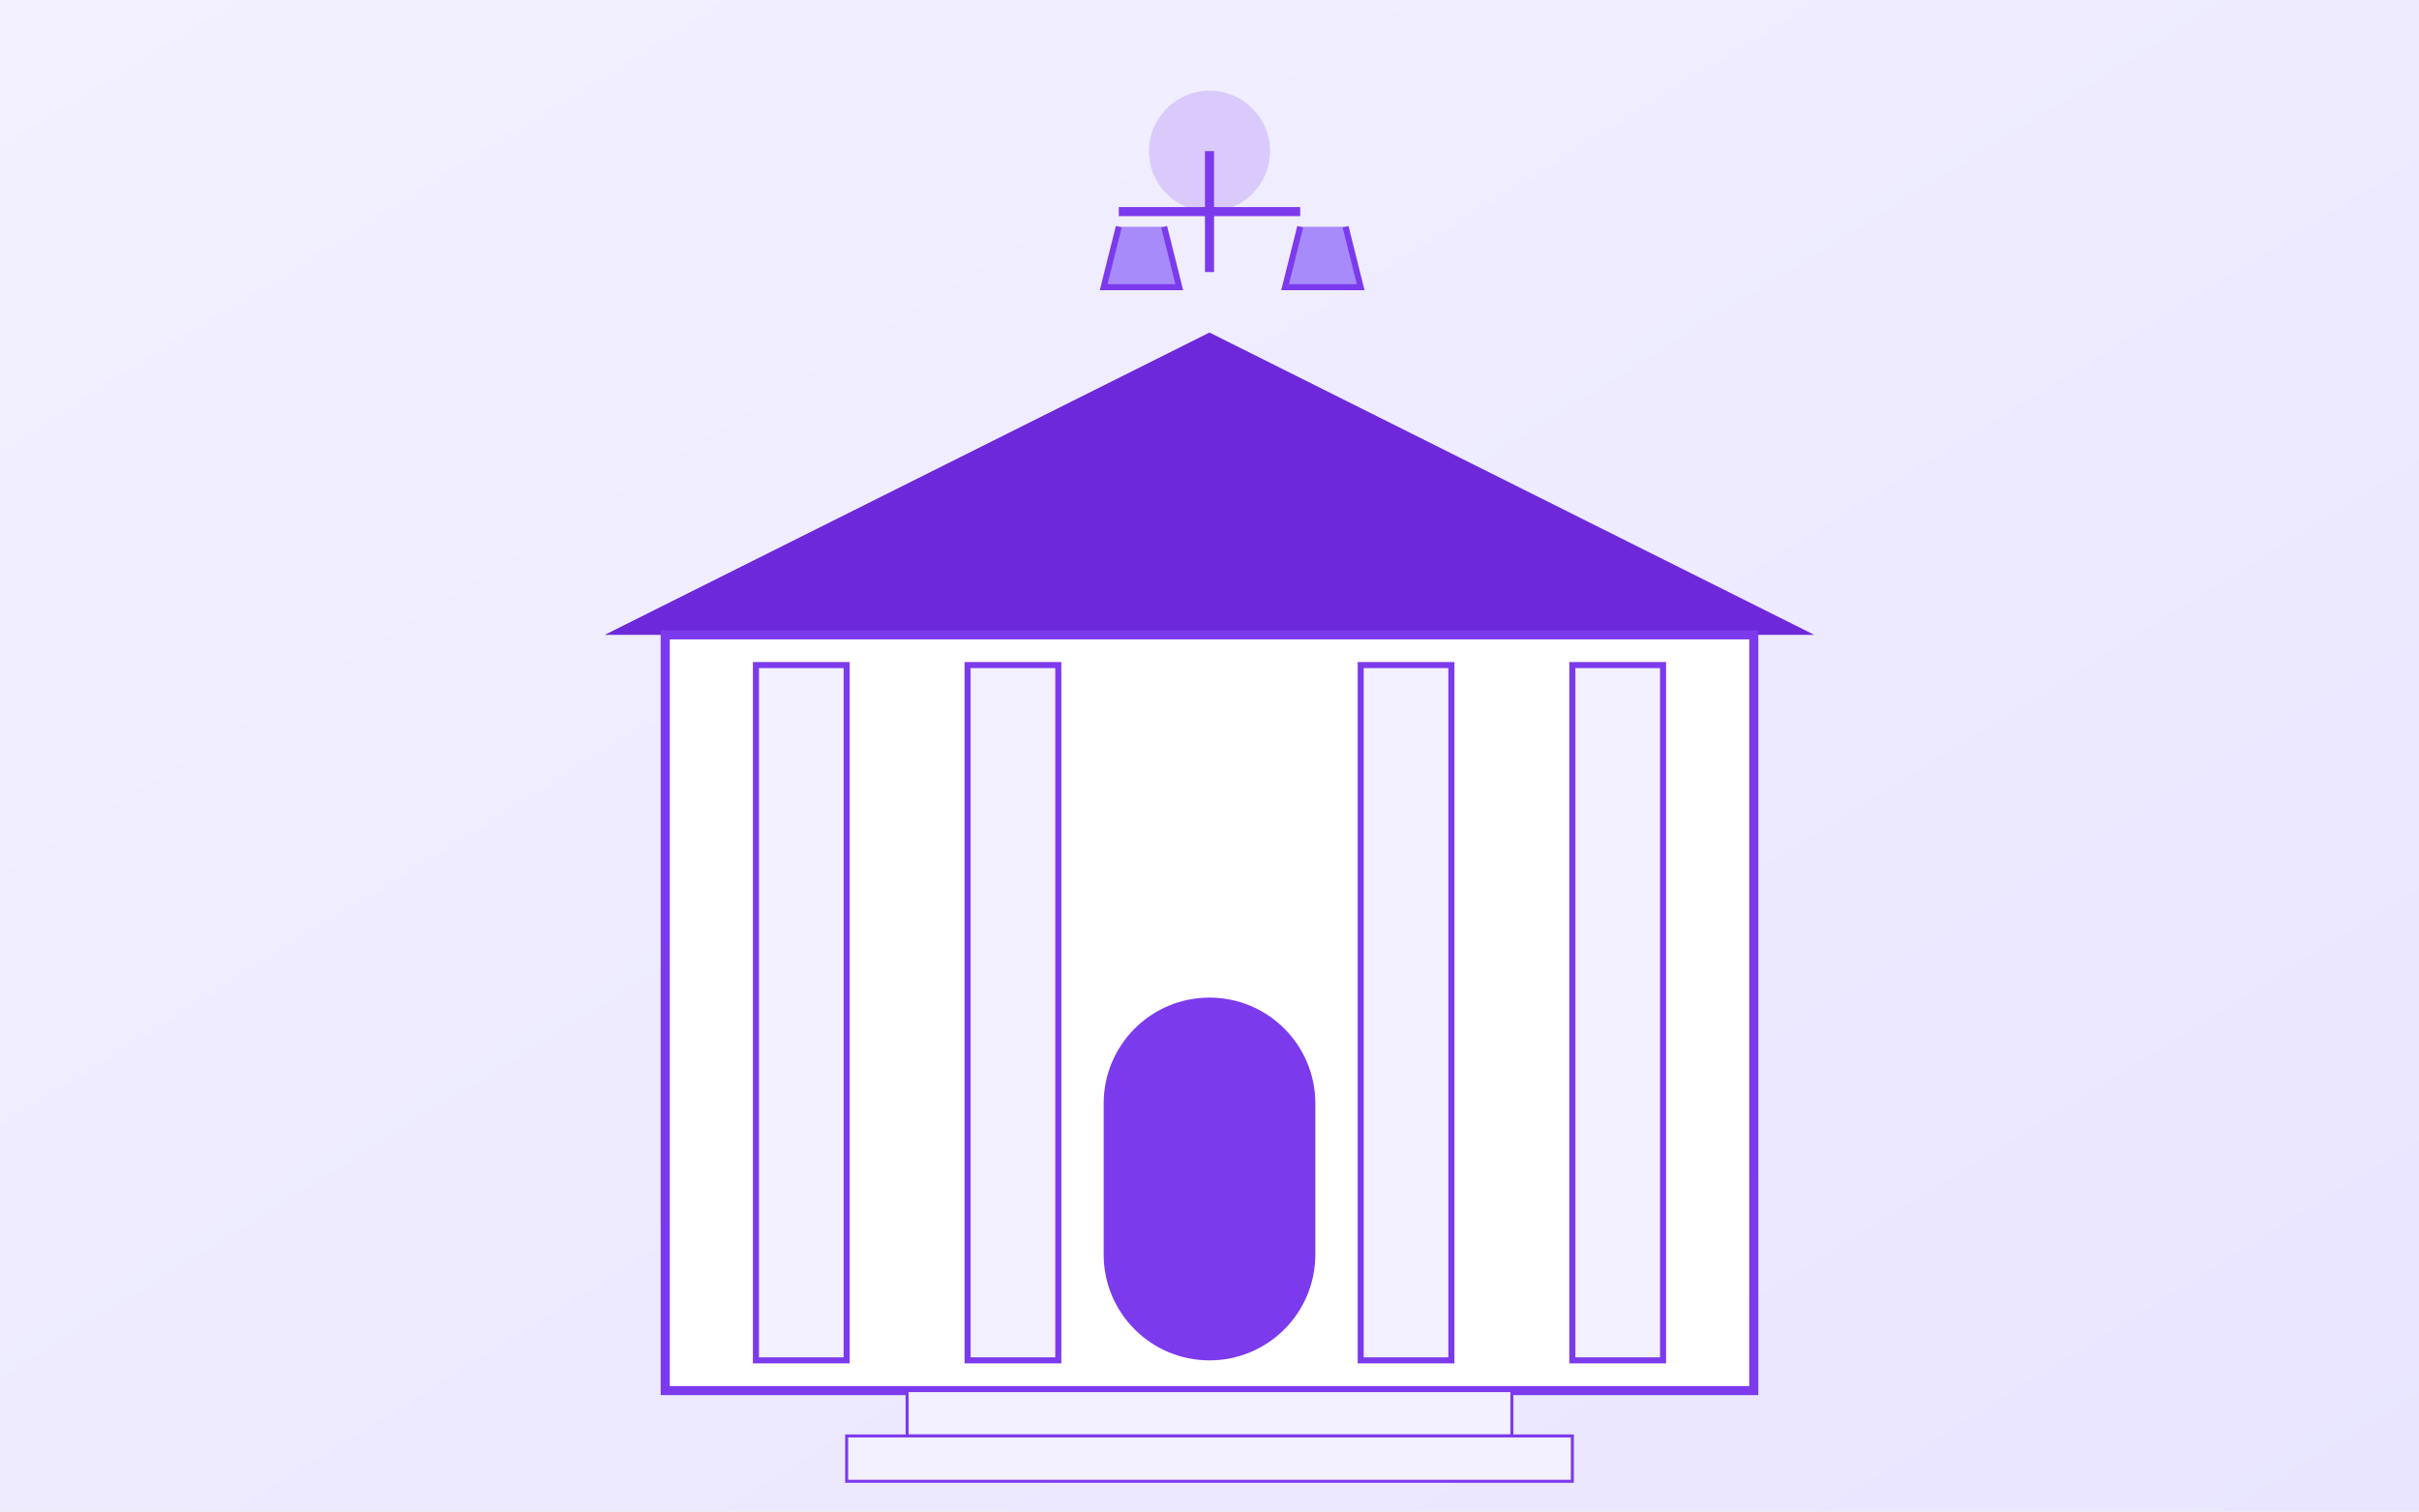
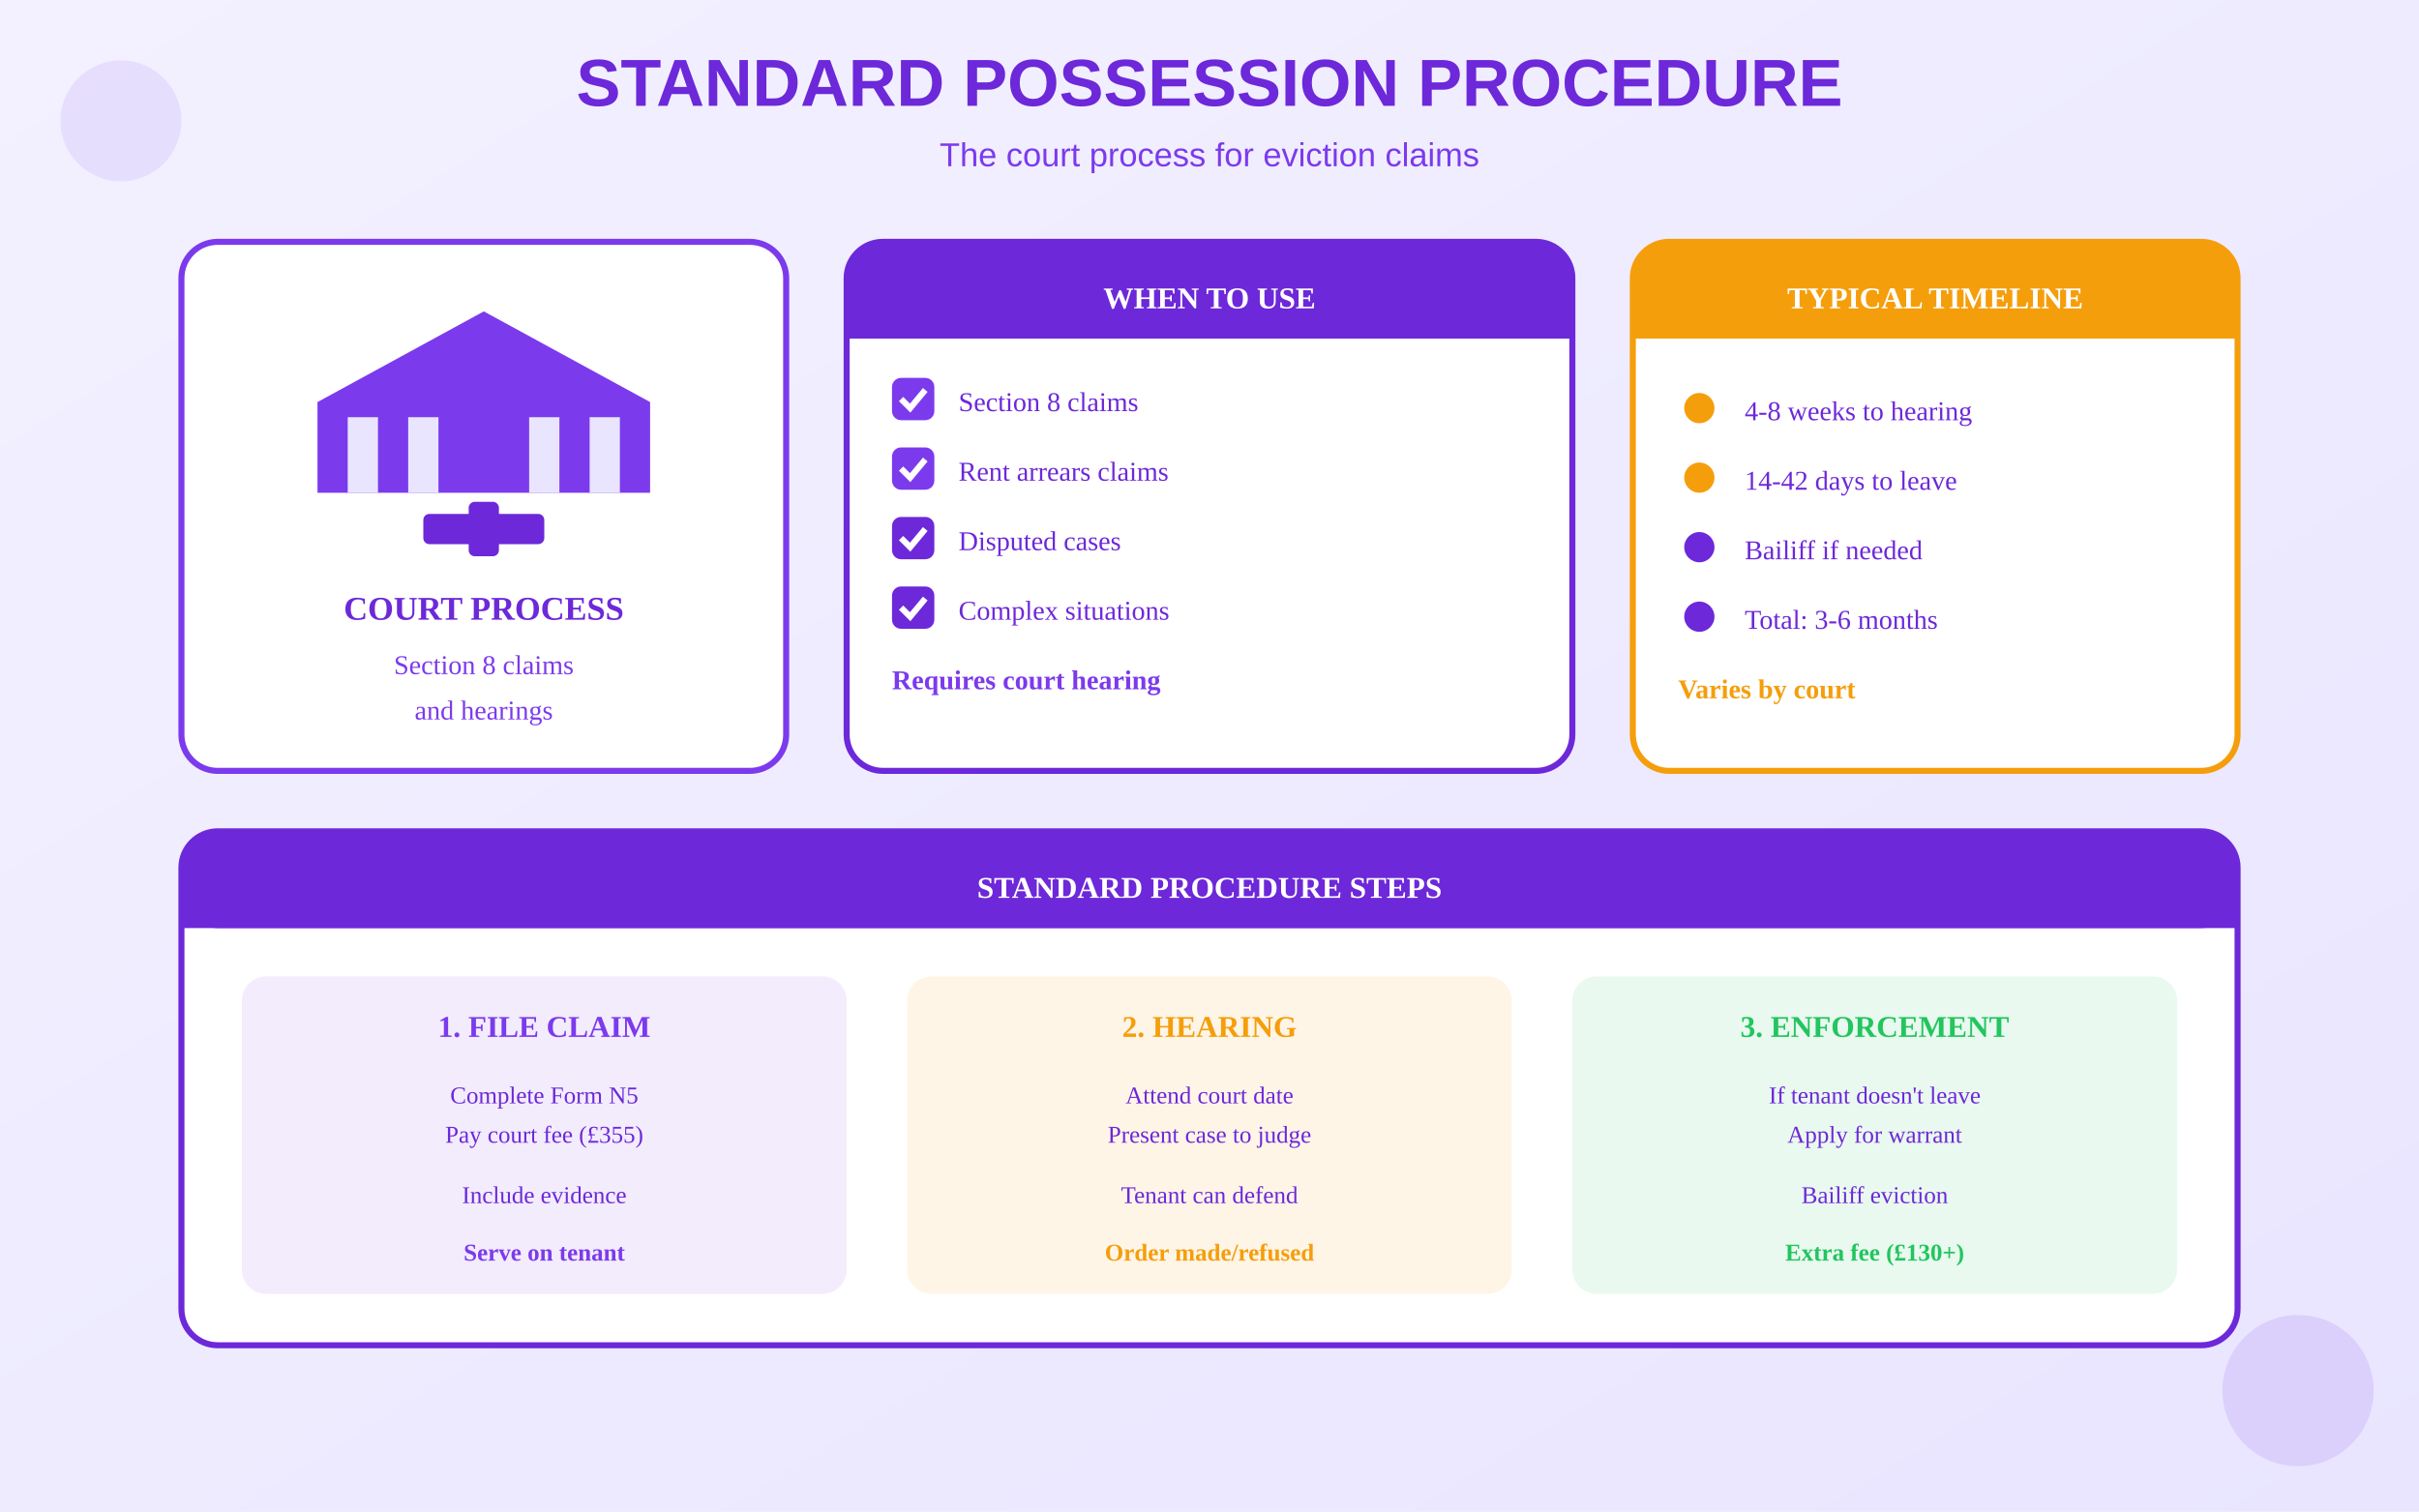
<svg xmlns="http://www.w3.org/2000/svg" viewBox="0 0 800 500">
  <defs>
    <linearGradient id="bgGrad" x1="0%" y1="0%" x2="100%" y2="100%">
      <stop offset="0%" style="stop-color:#F3F1FF" />
      <stop offset="100%" style="stop-color:#E9E5FF" />
    </linearGradient>
  </defs>
  <rect width="800" height="500" fill="url(#bgGrad)" />
-   <g transform="translate(200, 80)">
-     <path d="M0 130 L200 30 L400 130" fill="#6D28D9" />
-     <rect x="20" y="130" width="360" height="250" fill="white" stroke="#7C3AED" stroke-width="3" />
-     <rect x="50" y="140" width="30" height="230" fill="#F3F1FF" stroke="#7C3AED" stroke-width="2" />
-     <rect x="120" y="140" width="30" height="230" fill="#F3F1FF" stroke="#7C3AED" stroke-width="2" />
-     <rect x="250" y="140" width="30" height="230" fill="#F3F1FF" stroke="#7C3AED" stroke-width="2" />
-     <rect x="320" y="140" width="30" height="230" fill="#F3F1FF" stroke="#7C3AED" stroke-width="2" />
-     <rect x="165" y="250" width="70" height="120" rx="35" fill="#7C3AED" />
-     <rect x="100" y="380" width="200" height="15" fill="#F3F1FF" stroke="#7C3AED" stroke-width="1" />
-     <rect x="80" y="395" width="240" height="15" fill="#F3F1FF" stroke="#7C3AED" stroke-width="1" />
+   <text x="400" y="35" text-anchor="middle" fill="#6D28D9" font-size="22" font-weight="bold" font-family="Arial">STANDARD POSSESSION PROCEDURE</text>
+   <text x="400" y="55" text-anchor="middle" fill="#7C3AED" font-size="11" font-family="Arial">The court process for eviction claims</text>
+   <g transform="translate(60, 80)">
+     <rect x="0" y="0" width="200" height="175" rx="12" fill="white" stroke="#7C3AED" stroke-width="2" />
+     <g transform="translate(35, 8)">
+       <path d="M65 15 L10 45 L10 75 L120 75 L120 45 Z" fill="#7C3AED" />
+       <rect x="20" y="50" width="10" height="25" fill="#E9E5FF" />
+       <rect x="40" y="50" width="10" height="25" fill="#E9E5FF" />
+       <rect x="80" y="50" width="10" height="25" fill="#E9E5FF" />
+       <rect x="100" y="50" width="10" height="25" fill="#E9E5FF" />
+       <rect x="45" y="82" width="40" height="10" rx="2" fill="#6D28D9" />
+       <rect x="60" y="78" width="10" height="18" rx="2" fill="#6D28D9" />
+     </g>
+     <text x="100" y="125" text-anchor="middle" fill="#6D28D9" font-size="11" font-weight="bold">COURT PROCESS</text>
+     <text x="100" y="143" text-anchor="middle" fill="#7C3AED" font-size="9">Section 8 claims</text>
+     <text x="100" y="158" text-anchor="middle" fill="#7C3AED" font-size="9">and hearings</text>
  </g>
-   <g transform="translate(350, 25)">
-     <circle cx="50" cy="25" r="20" fill="#7C3AED" opacity="0.2" />
-     <line x1="50" y1="25" x2="50" y2="65" stroke="#7C3AED" stroke-width="3" />
-     <line x1="20" y1="45" x2="80" y2="45" stroke="#7C3AED" stroke-width="3" />
-     <path d="M20 50 L15 70 L40 70 L35 50" fill="#A78BFA" stroke="#7C3AED" stroke-width="2" />
-     <path d="M80 50 L75 70 L100 70 L95 50" fill="#A78BFA" stroke="#7C3AED" stroke-width="2" />
+   <g transform="translate(280, 80)">
+     <rect x="0" y="0" width="240" height="175" rx="12" fill="white" stroke="#6D28D9" stroke-width="2" />
+     <rect x="0" y="0" width="240" height="32" rx="12" fill="#6D28D9" />
+     <rect x="0" y="20" width="240" height="12" fill="#6D28D9" />
+     <text x="120" y="22" text-anchor="middle" fill="white" font-size="10" font-weight="bold">WHEN TO USE</text>
+     <g transform="translate(15, 45)">
+       <rect x="0" y="0" width="14" height="14" rx="3" fill="#7C3AED" />
+       <path d="M3 7 L6 10 L11 4" stroke="white" stroke-width="2" fill="none" />
+       <text x="22" y="11" fill="#6D28D9" font-size="9">Section 8 claims</text>
+     </g>
+     <g transform="translate(15, 68)">
+       <rect x="0" y="0" width="14" height="14" rx="3" fill="#7C3AED" />
+       <path d="M3 7 L6 10 L11 4" stroke="white" stroke-width="2" fill="none" />
+       <text x="22" y="11" fill="#6D28D9" font-size="9">Rent arrears claims</text>
+     </g>
+     <g transform="translate(15, 91)">
+       <rect x="0" y="0" width="14" height="14" rx="3" fill="#6D28D9" />
+       <path d="M3 7 L6 10 L11 4" stroke="white" stroke-width="2" fill="none" />
+       <text x="22" y="11" fill="#6D28D9" font-size="9">Disputed cases</text>
+     </g>
+     <g transform="translate(15, 114)">
+       <rect x="0" y="0" width="14" height="14" rx="3" fill="#6D28D9" />
+       <path d="M3 7 L6 10 L11 4" stroke="white" stroke-width="2" fill="none" />
+       <text x="22" y="11" fill="#6D28D9" font-size="9">Complex situations</text>
+     </g>
+     <g transform="translate(15, 137)">
+       <text x="0" y="11" fill="#7C3AED" font-size="9" font-weight="bold">Requires court hearing</text>
+     </g>
  </g>
+   <g transform="translate(540, 80)">
+     <rect x="0" y="0" width="200" height="175" rx="12" fill="white" stroke="#F59E0B" stroke-width="2" />
+     <rect x="0" y="0" width="200" height="32" rx="12" fill="#F59E0B" />
+     <rect x="0" y="20" width="200" height="12" fill="#F59E0B" />
+     <text x="100" y="22" text-anchor="middle" fill="white" font-size="10" font-weight="bold">TYPICAL TIMELINE</text>
+     <g transform="translate(15, 48)">
+       <circle cx="7" cy="7" r="5" fill="#F59E0B" />
+       <text x="22" y="11" fill="#6D28D9" font-size="9">4-8 weeks to hearing</text>
+     </g>
+     <g transform="translate(15, 71)">
+       <circle cx="7" cy="7" r="5" fill="#F59E0B" />
+       <text x="22" y="11" fill="#6D28D9" font-size="9">14-42 days to leave</text>
+     </g>
+     <g transform="translate(15, 94)">
+       <circle cx="7" cy="7" r="5" fill="#6D28D9" />
+       <text x="22" y="11" fill="#6D28D9" font-size="9">Bailiff if needed</text>
+     </g>
+     <g transform="translate(15, 117)">
+       <circle cx="7" cy="7" r="5" fill="#6D28D9" />
+       <text x="22" y="11" fill="#6D28D9" font-size="9">Total: 3-6 months</text>
+     </g>
+     <g transform="translate(15, 140)">
+       <text x="0" y="11" fill="#F59E0B" font-size="9" font-weight="bold">Varies by court</text>
+     </g>
+   </g>
+   <g transform="translate(60, 275)">
+     <rect x="0" y="0" width="680" height="170" rx="12" fill="white" stroke="#6D28D9" stroke-width="2" />
+     <rect x="0" y="0" width="680" height="32" rx="12" fill="#6D28D9" />
+     <rect x="0" y="20" width="680" height="12" fill="#6D28D9" />
+     <text x="340" y="22" text-anchor="middle" fill="white" font-size="10" font-weight="bold">STANDARD PROCEDURE STEPS</text>
+     <g transform="translate(20, 48)">
+       <rect x="0" y="0" width="200" height="105" rx="8" fill="#7C3AED" opacity="0.1" />
+       <text x="100" y="20" text-anchor="middle" fill="#7C3AED" font-size="10" font-weight="bold">1. FILE CLAIM</text>
+       <text x="100" y="42" text-anchor="middle" fill="#6D28D9" font-size="8">Complete Form N5</text>
+       <text x="100" y="55" text-anchor="middle" fill="#6D28D9" font-size="8">Pay court fee (£355)</text>
+       <text x="100" y="75" text-anchor="middle" fill="#6D28D9" font-size="8">Include evidence</text>
+       <text x="100" y="94" text-anchor="middle" fill="#7C3AED" font-size="8" font-weight="bold">Serve on tenant</text>
+     </g>
+     <g transform="translate(240, 48)">
+       <rect x="0" y="0" width="200" height="105" rx="8" fill="#F59E0B" opacity="0.1" />
+       <text x="100" y="20" text-anchor="middle" fill="#F59E0B" font-size="10" font-weight="bold">2. HEARING</text>
+       <text x="100" y="42" text-anchor="middle" fill="#6D28D9" font-size="8">Attend court date</text>
+       <text x="100" y="55" text-anchor="middle" fill="#6D28D9" font-size="8">Present case to judge</text>
+       <text x="100" y="75" text-anchor="middle" fill="#6D28D9" font-size="8">Tenant can defend</text>
+       <text x="100" y="94" text-anchor="middle" fill="#F59E0B" font-size="8" font-weight="bold">Order made/refused</text>
+     </g>
+     <g transform="translate(460, 48)">
+       <rect x="0" y="0" width="200" height="105" rx="8" fill="#22C55E" opacity="0.1" />
+       <text x="100" y="20" text-anchor="middle" fill="#22C55E" font-size="10" font-weight="bold">3. ENFORCEMENT</text>
+       <text x="100" y="42" text-anchor="middle" fill="#6D28D9" font-size="8">If tenant doesn't leave</text>
+       <text x="100" y="55" text-anchor="middle" fill="#6D28D9" font-size="8">Apply for warrant</text>
+       <text x="100" y="75" text-anchor="middle" fill="#6D28D9" font-size="8">Bailiff eviction</text>
+       <text x="100" y="94" text-anchor="middle" fill="#22C55E" font-size="8" font-weight="bold">Extra fee (£130+)</text>
+     </g>
+   </g>
+   <circle cx="40" cy="40" r="20" fill="#7C3AED" opacity="0.1" />
+   <circle cx="760" cy="460" r="25" fill="#6D28D9" opacity="0.12" />
</svg>
